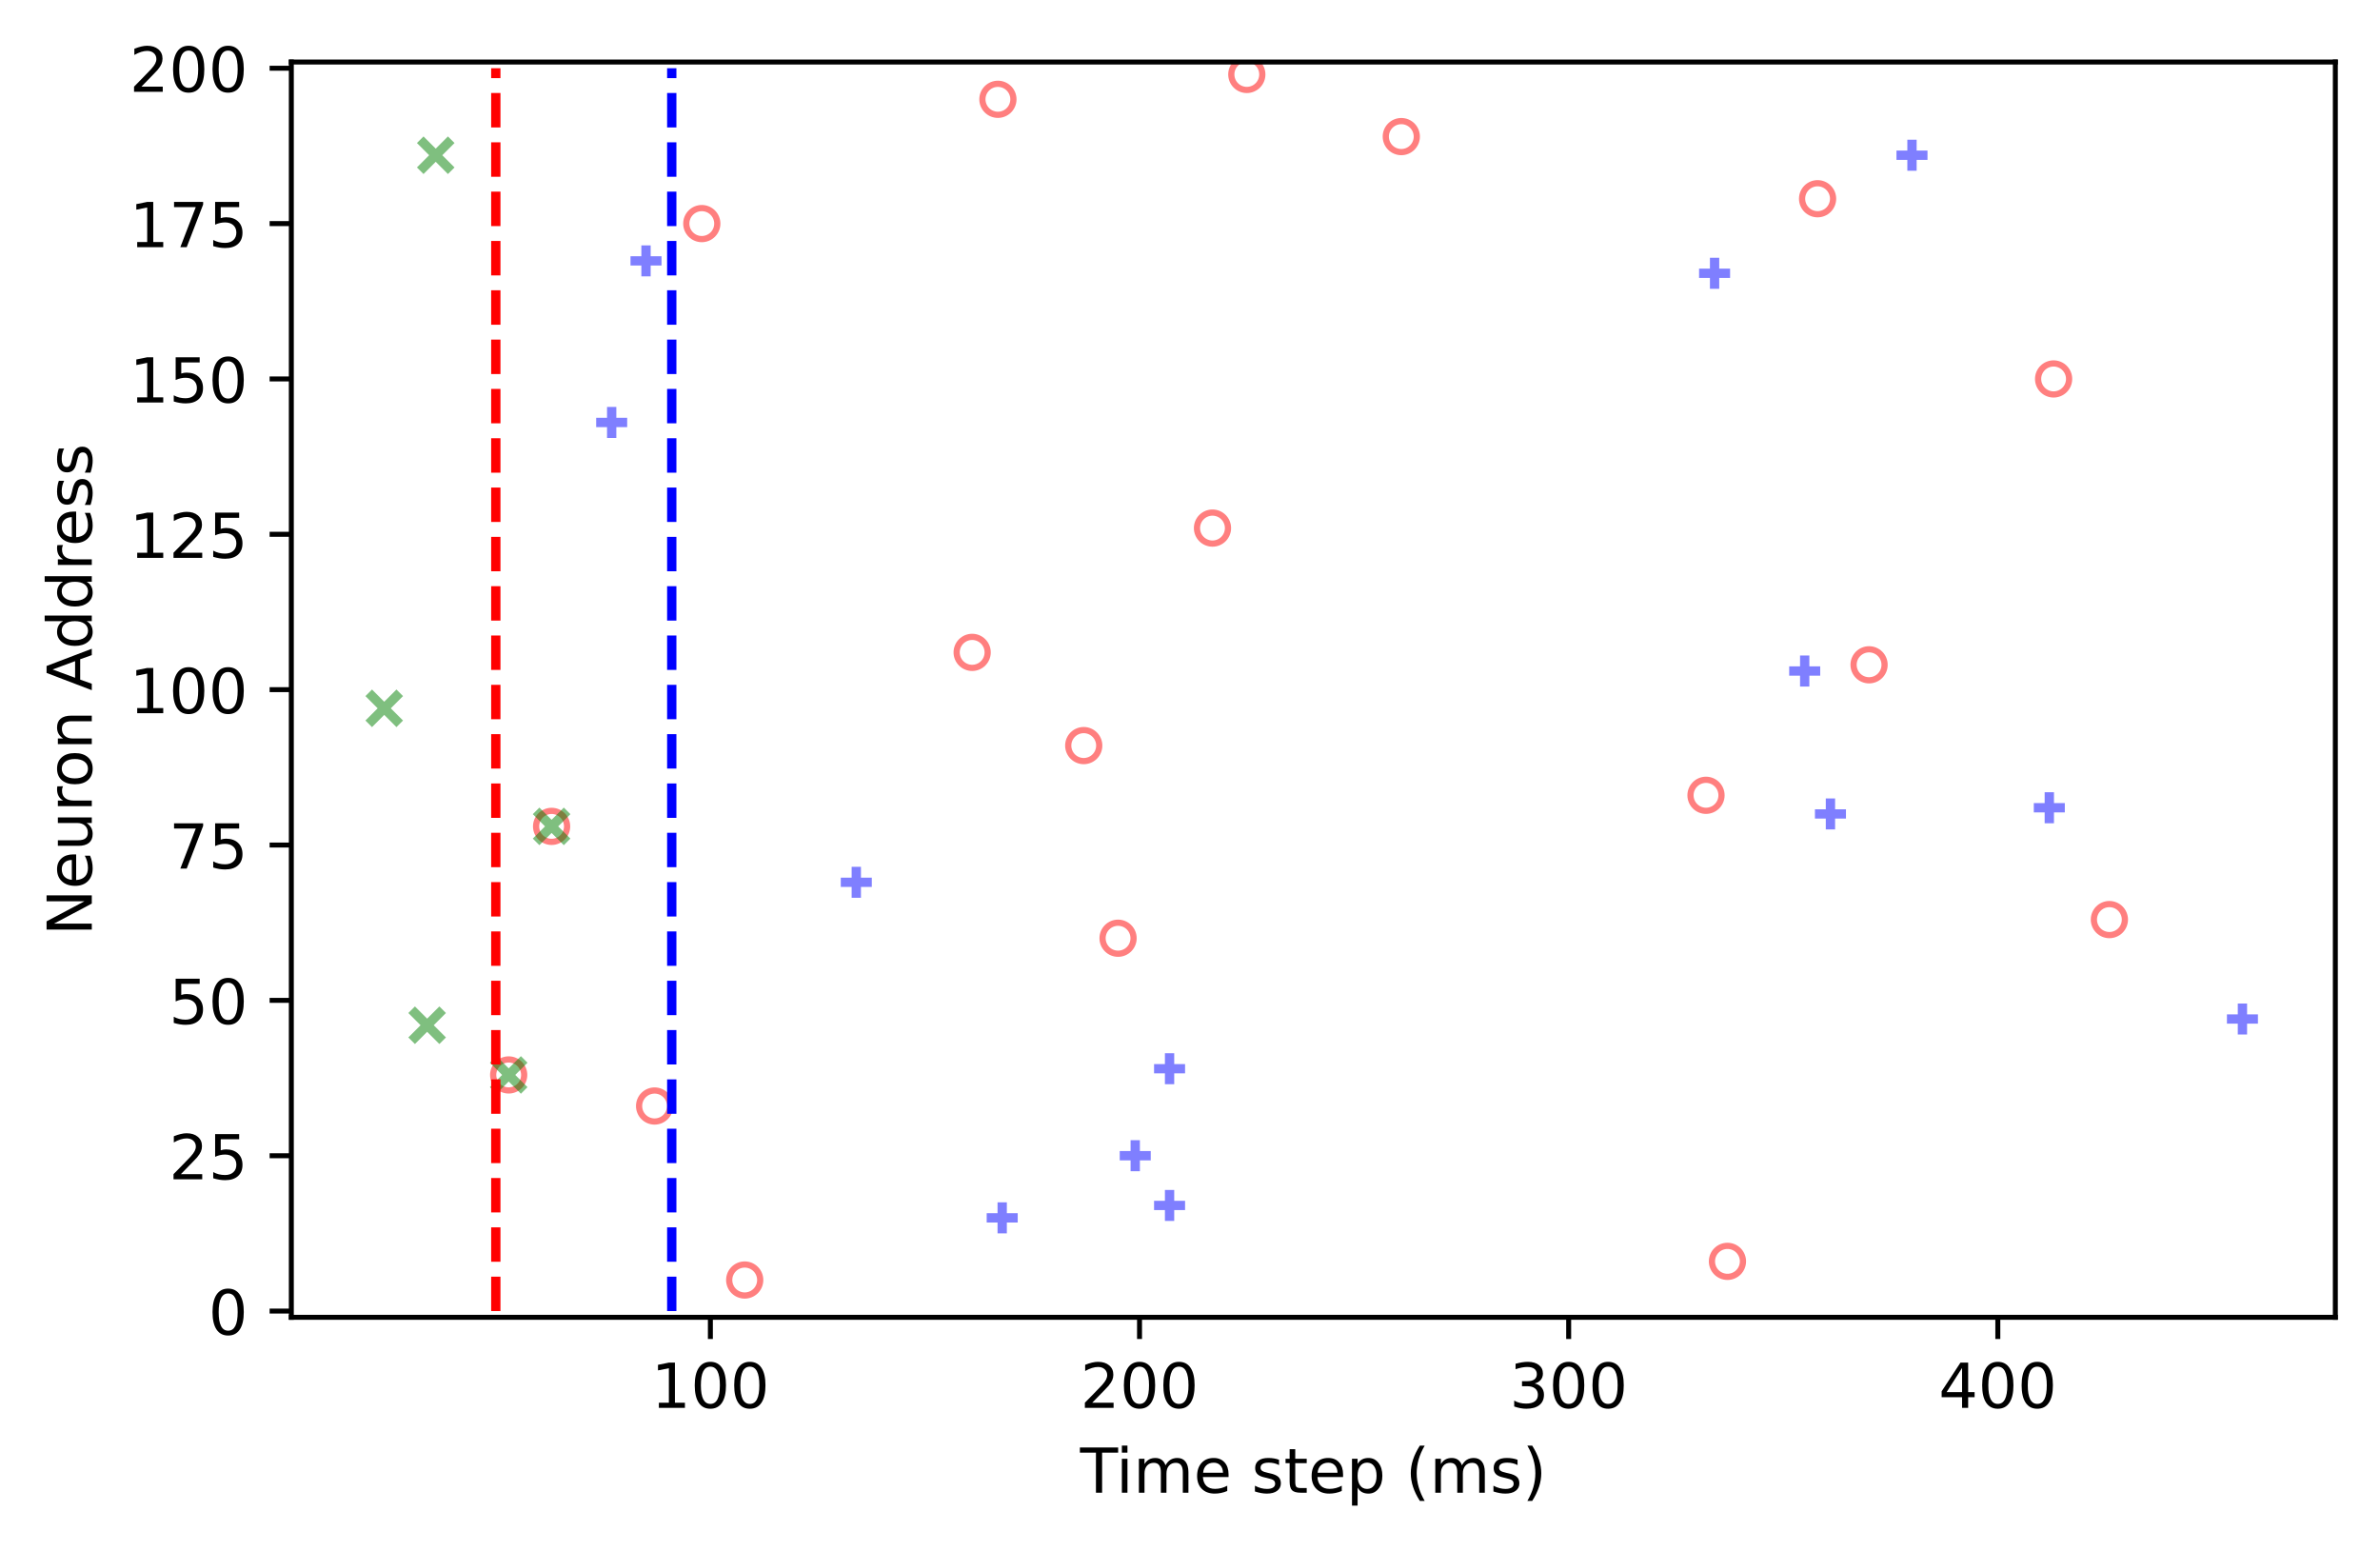
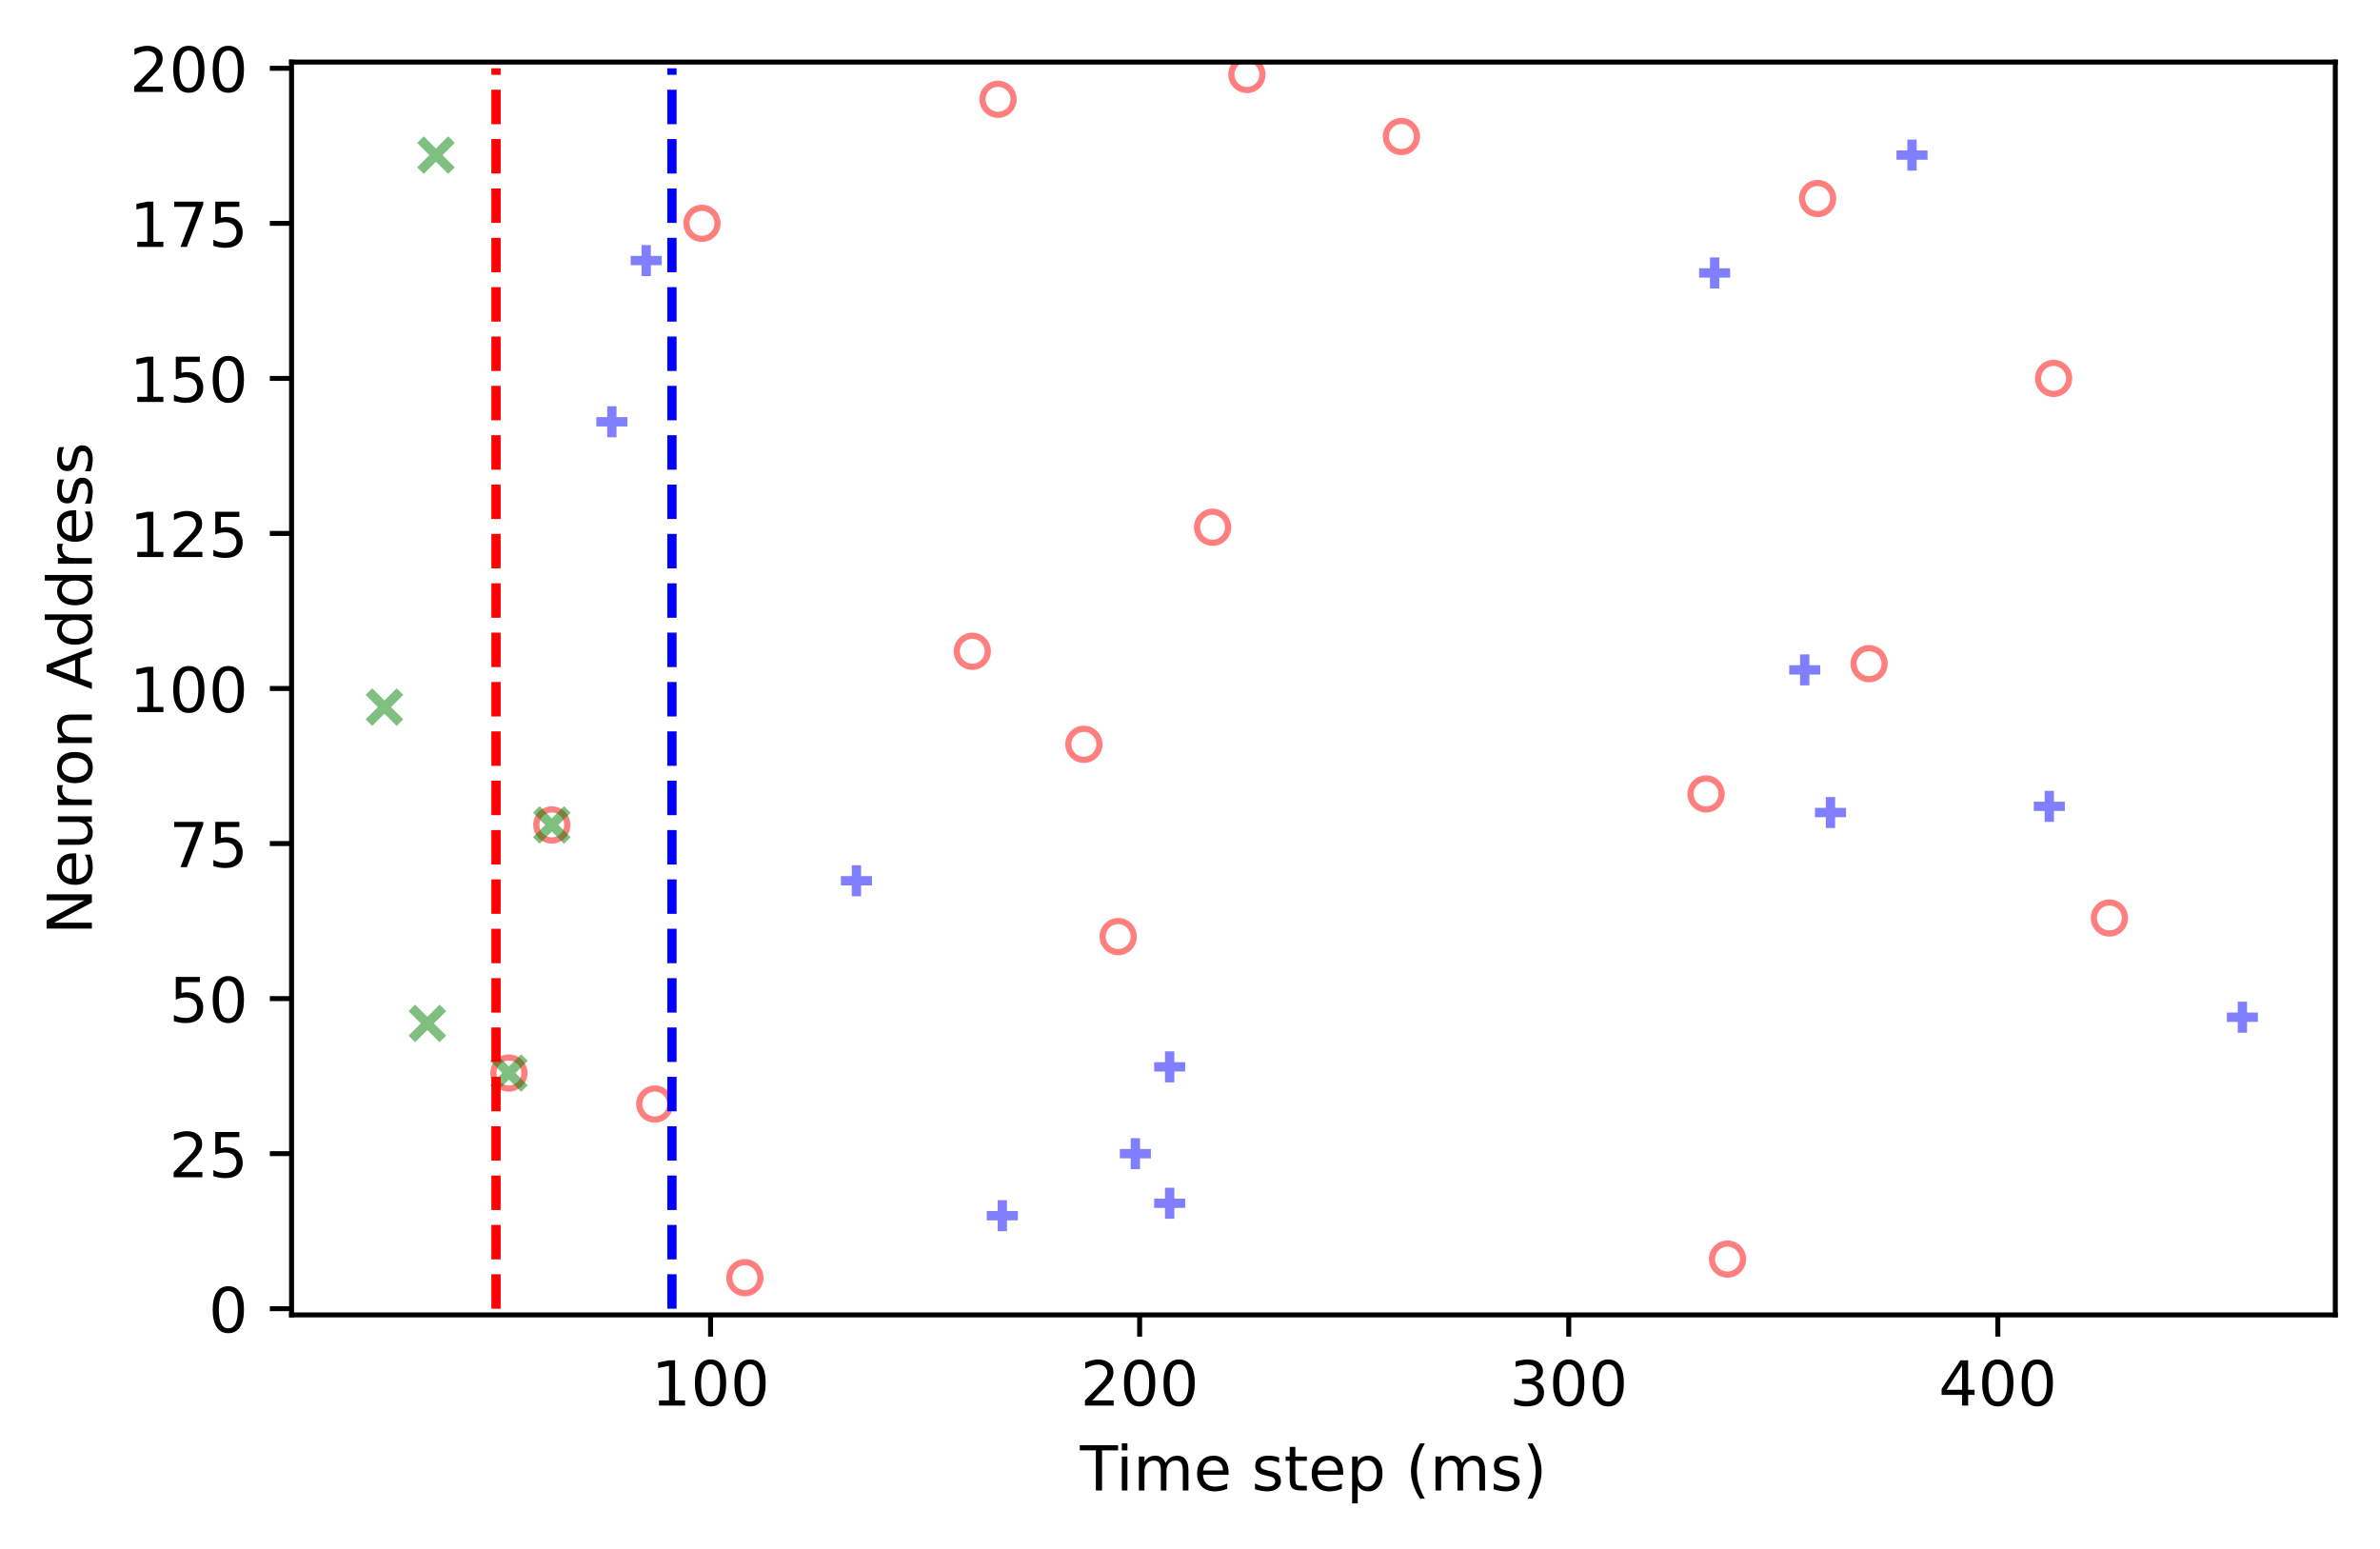
- <svg xmlns="http://www.w3.org/2000/svg" xmlns:xlink="http://www.w3.org/1999/xlink" width="383.693pt" height="249.899pt" viewBox="0 0 383.693 249.899" version="1.1">
+ <svg xmlns="http://www.w3.org/2000/svg" xmlns:xlink="http://www.w3.org/1999/xlink" width="383.386pt" height="249.358pt" viewBox="0 0 383.386 249.358" version="1.1">
  <defs>
    <style type="text/css">*{stroke-linejoin: round; stroke-linecap: butt}</style>
  </defs>
  <g id="figure_1">
    <g id="patch_1">
-       <path d="M 0 249.899  L 383.693 249.899  L 383.693 0  L 0 0  L 0 249.899  z " style="fill: none" />
+       <path d="M 0 249.358  L 383.386 249.358  L 383.386 0  L 0 0  L 0 249.358  z " style="fill: none" />
    </g>
    <g id="axes_1">
      <g id="patch_2">
-         <path d="M 46.966 212.343  L 376.493 212.343  L 376.493 9.998  L 46.966 9.998  L 46.966 212.343  z " style="fill: none" />
+         <path d="M 46.966 211.802  L 376.186 211.802  L 376.186 10  L 46.966 10  L 46.966 211.802  z " style="fill: none" />
      </g>
      <g id="PathCollection_1">
        <defs>
-           <path id="m550dbc8fb4" d="M -2.5 0  L 2.5 0  M 0 2.5  L 0 -2.5  " style="stroke: #0000ff; stroke-opacity: 0.5; stroke-width: 1.5" />
+           <path id="md0d0b11382" d="M -2.5 0  L 2.5 0  M 0 2.5  L 0 -2.5  " style="stroke: #0000ff; stroke-opacity: 0.5; stroke-width: 1.5" />
        </defs>
-         <g clip-path="url(#p12dc24cf9d)">
-           <use xlink:href="#m550dbc8fb4" x="98.612" y="68.097" style="fill: #0000ff; fill-opacity: 0.5; stroke: #0000ff; stroke-opacity: 0.5; stroke-width: 1.5" />
-           <use xlink:href="#m550dbc8fb4" x="104.147" y="42.052" style="fill: #0000ff; fill-opacity: 0.5; stroke: #0000ff; stroke-opacity: 0.5; stroke-width: 1.5" />
-           <use xlink:href="#m550dbc8fb4" x="138.048" y="142.223" style="fill: #0000ff; fill-opacity: 0.5; stroke: #0000ff; stroke-opacity: 0.5; stroke-width: 1.5" />
-           <use xlink:href="#m550dbc8fb4" x="161.57" y="196.315" style="fill: #0000ff; fill-opacity: 0.5; stroke: #0000ff; stroke-opacity: 0.5; stroke-width: 1.5" />
-           <use xlink:href="#m550dbc8fb4" x="183.018" y="186.298" style="fill: #0000ff; fill-opacity: 0.5; stroke: #0000ff; stroke-opacity: 0.5; stroke-width: 1.5" />
-           <use xlink:href="#m550dbc8fb4" x="188.552" y="194.312" style="fill: #0000ff; fill-opacity: 0.5; stroke: #0000ff; stroke-opacity: 0.5; stroke-width: 1.5" />
-           <use xlink:href="#m550dbc8fb4" x="188.552" y="172.274" style="fill: #0000ff; fill-opacity: 0.5; stroke: #0000ff; stroke-opacity: 0.5; stroke-width: 1.5" />
-           <use xlink:href="#m550dbc8fb4" x="276.417" y="44.056" style="fill: #0000ff; fill-opacity: 0.5; stroke: #0000ff; stroke-opacity: 0.5; stroke-width: 1.5" />
-           <use xlink:href="#m550dbc8fb4" x="290.946" y="108.165" style="fill: #0000ff; fill-opacity: 0.5; stroke: #0000ff; stroke-opacity: 0.5; stroke-width: 1.5" />
-           <use xlink:href="#m550dbc8fb4" x="295.097" y="131.204" style="fill: #0000ff; fill-opacity: 0.5; stroke: #0000ff; stroke-opacity: 0.5; stroke-width: 1.5" />
-           <use xlink:href="#m550dbc8fb4" x="308.242" y="25.023" style="fill: #0000ff; fill-opacity: 0.5; stroke: #0000ff; stroke-opacity: 0.5; stroke-width: 1.5" />
-           <use xlink:href="#m550dbc8fb4" x="330.381" y="130.203" style="fill: #0000ff; fill-opacity: 0.5; stroke: #0000ff; stroke-opacity: 0.5; stroke-width: 1.5" />
-           <use xlink:href="#m550dbc8fb4" x="361.515" y="164.261" style="fill: #0000ff; fill-opacity: 0.5; stroke: #0000ff; stroke-opacity: 0.5; stroke-width: 1.5" />
+         <g clip-path="url(#pfd0d5f7f82)">
+           <use xlink:href="#md0d0b11382" x="98.564" y="67.943" style="fill: #0000ff; fill-opacity: 0.5; stroke: #0000ff; stroke-opacity: 0.5; stroke-width: 1.5" />
+           <use xlink:href="#md0d0b11382" x="104.094" y="41.969" style="fill: #0000ff; fill-opacity: 0.5; stroke: #0000ff; stroke-opacity: 0.5; stroke-width: 1.5" />
+           <use xlink:href="#md0d0b11382" x="137.963" y="141.871" style="fill: #0000ff; fill-opacity: 0.5; stroke: #0000ff; stroke-opacity: 0.5; stroke-width: 1.5" />
+           <use xlink:href="#md0d0b11382" x="161.463" y="195.818" style="fill: #0000ff; fill-opacity: 0.5; stroke: #0000ff; stroke-opacity: 0.5; stroke-width: 1.5" />
+           <use xlink:href="#md0d0b11382" x="182.891" y="185.827" style="fill: #0000ff; fill-opacity: 0.5; stroke: #0000ff; stroke-opacity: 0.5; stroke-width: 1.5" />
+           <use xlink:href="#md0d0b11382" x="188.42" y="193.819" style="fill: #0000ff; fill-opacity: 0.5; stroke: #0000ff; stroke-opacity: 0.5; stroke-width: 1.5" />
+           <use xlink:href="#md0d0b11382" x="188.42" y="171.841" style="fill: #0000ff; fill-opacity: 0.5; stroke: #0000ff; stroke-opacity: 0.5; stroke-width: 1.5" />
+           <use xlink:href="#md0d0b11382" x="276.203" y="43.967" style="fill: #0000ff; fill-opacity: 0.5; stroke: #0000ff; stroke-opacity: 0.5; stroke-width: 1.5" />
+           <use xlink:href="#md0d0b11382" x="290.718" y="107.904" style="fill: #0000ff; fill-opacity: 0.5; stroke: #0000ff; stroke-opacity: 0.5; stroke-width: 1.5" />
+           <use xlink:href="#md0d0b11382" x="294.866" y="130.881" style="fill: #0000ff; fill-opacity: 0.5; stroke: #0000ff; stroke-opacity: 0.5; stroke-width: 1.5" />
+           <use xlink:href="#md0d0b11382" x="307.998" y="24.985" style="fill: #0000ff; fill-opacity: 0.5; stroke: #0000ff; stroke-opacity: 0.5; stroke-width: 1.5" />
+           <use xlink:href="#md0d0b11382" x="330.117" y="129.882" style="fill: #0000ff; fill-opacity: 0.5; stroke: #0000ff; stroke-opacity: 0.5; stroke-width: 1.5" />
+           <use xlink:href="#md0d0b11382" x="361.221" y="163.849" style="fill: #0000ff; fill-opacity: 0.5; stroke: #0000ff; stroke-opacity: 0.5; stroke-width: 1.5" />
        </g>
      </g>
      <g id="PathCollection_2">
        <defs>
-           <path id="C0_0_35dd4403be" d="M 0 2.5  C 0.663 2.5 1.299 2.237 1.768 1.768  C 2.237 1.299 2.5 0.663 2.5 -0  C 2.5 -0.663 2.237 -1.299 1.768 -1.768  C 1.299 -2.237 0.663 -2.5 0 -2.5  C -0.663 -2.5 -1.299 -2.237 -1.768 -1.768  C -2.237 -1.299 -2.5 -0.663 -2.5 0  C -2.5 0.663 -2.237 1.299 -1.768 1.768  C -1.299 2.237 -0.663 2.5 0 2.5  z " />
+           <path id="C0_0_6d52357418" d="M 0 2.5  C 0.663 2.5 1.299 2.237 1.768 1.768  C 2.237 1.299 2.5 0.663 2.5 -0  C 2.5 -0.663 2.237 -1.299 1.768 -1.768  C 1.299 -2.237 0.663 -2.5 0 -2.5  C -0.663 -2.5 -1.299 -2.237 -1.768 -1.768  C -2.237 -1.299 -2.5 -0.663 -2.5 0  C -2.5 0.663 -2.237 1.299 -1.768 1.768  C -1.299 2.237 -0.663 2.5 0 2.5  z " />
        </defs>
-         <g clip-path="url(#p12dc24cf9d)">
-           <use xlink:href="#C0_0_35dd4403be" x="82.008" y="173.276" style="fill: none; stroke: #ff0000; stroke-opacity: 0.5" />
-         </g>
-         <g clip-path="url(#p12dc24cf9d)">
-           <use xlink:href="#C0_0_35dd4403be" x="88.926" y="133.208" style="fill: none; stroke: #ff0000; stroke-opacity: 0.5" />
-         </g>
-         <g clip-path="url(#p12dc24cf9d)">
-           <use xlink:href="#C0_0_35dd4403be" x="105.531" y="178.285" style="fill: none; stroke: #ff0000; stroke-opacity: 0.5" />
-         </g>
-         <g clip-path="url(#p12dc24cf9d)">
-           <use xlink:href="#C0_0_35dd4403be" x="113.141" y="36.042" style="fill: none; stroke: #ff0000; stroke-opacity: 0.5" />
-         </g>
-         <g clip-path="url(#p12dc24cf9d)">
-           <use xlink:href="#C0_0_35dd4403be" x="120.059" y="206.333" style="fill: none; stroke: #ff0000; stroke-opacity: 0.5" />
-         </g>
-         <g clip-path="url(#p12dc24cf9d)">
-           <use xlink:href="#C0_0_35dd4403be" x="156.727" y="105.16" style="fill: none; stroke: #ff0000; stroke-opacity: 0.5" />
-         </g>
-         <g clip-path="url(#p12dc24cf9d)">
-           <use xlink:href="#C0_0_35dd4403be" x="160.879" y="16.008" style="fill: none; stroke: #ff0000; stroke-opacity: 0.5" />
-         </g>
-         <g clip-path="url(#p12dc24cf9d)">
-           <use xlink:href="#C0_0_35dd4403be" x="174.715" y="120.186" style="fill: none; stroke: #ff0000; stroke-opacity: 0.5" />
-         </g>
-         <g clip-path="url(#p12dc24cf9d)">
-           <use xlink:href="#C0_0_35dd4403be" x="180.25" y="151.239" style="fill: none; stroke: #ff0000; stroke-opacity: 0.5" />
-         </g>
-         <g clip-path="url(#p12dc24cf9d)">
-           <use xlink:href="#C0_0_35dd4403be" x="195.471" y="85.126" style="fill: none; stroke: #ff0000; stroke-opacity: 0.5" />
-         </g>
-         <g clip-path="url(#p12dc24cf9d)">
-           <use xlink:href="#C0_0_35dd4403be" x="201.006" y="12.001" style="fill: none; stroke: #ff0000; stroke-opacity: 0.5" />
-         </g>
-         <g clip-path="url(#p12dc24cf9d)">
-           <use xlink:href="#C0_0_35dd4403be" x="225.912" y="22.018" style="fill: none; stroke: #ff0000; stroke-opacity: 0.5" />
-         </g>
-         <g clip-path="url(#p12dc24cf9d)">
-           <use xlink:href="#C0_0_35dd4403be" x="275.034" y="128.199" style="fill: none; stroke: #ff0000; stroke-opacity: 0.5" />
-         </g>
-         <g clip-path="url(#p12dc24cf9d)">
-           <use xlink:href="#C0_0_35dd4403be" x="278.493" y="203.327" style="fill: none; stroke: #ff0000; stroke-opacity: 0.5" />
-         </g>
-         <g clip-path="url(#p12dc24cf9d)">
-           <use xlink:href="#C0_0_35dd4403be" x="293.022" y="32.035" style="fill: none; stroke: #ff0000; stroke-opacity: 0.5" />
-         </g>
-         <g clip-path="url(#p12dc24cf9d)">
-           <use xlink:href="#C0_0_35dd4403be" x="301.324" y="107.163" style="fill: none; stroke: #ff0000; stroke-opacity: 0.5" />
-         </g>
-         <g clip-path="url(#p12dc24cf9d)">
-           <use xlink:href="#C0_0_35dd4403be" x="331.073" y="61.085" style="fill: none; stroke: #ff0000; stroke-opacity: 0.5" />
-         </g>
-         <g clip-path="url(#p12dc24cf9d)">
-           <use xlink:href="#C0_0_35dd4403be" x="340.067" y="148.233" style="fill: none; stroke: #ff0000; stroke-opacity: 0.5" />
+         <g clip-path="url(#pfd0d5f7f82)">
+           <use xlink:href="#C0_0_6d52357418" x="81.975" y="172.84" style="fill: none; stroke: #ff0000; stroke-opacity: 0.5" />
+         </g>
+         <g clip-path="url(#pfd0d5f7f82)">
+           <use xlink:href="#C0_0_6d52357418" x="88.887" y="132.879" style="fill: none; stroke: #ff0000; stroke-opacity: 0.5" />
+         </g>
+         <g clip-path="url(#pfd0d5f7f82)">
+           <use xlink:href="#C0_0_6d52357418" x="105.476" y="177.835" style="fill: none; stroke: #ff0000; stroke-opacity: 0.5" />
+         </g>
+         <g clip-path="url(#pfd0d5f7f82)">
+           <use xlink:href="#C0_0_6d52357418" x="113.079" y="35.975" style="fill: none; stroke: #ff0000; stroke-opacity: 0.5" />
+         </g>
+         <g clip-path="url(#pfd0d5f7f82)">
+           <use xlink:href="#C0_0_6d52357418" x="119.991" y="205.808" style="fill: none; stroke: #ff0000; stroke-opacity: 0.5" />
+         </g>
+         <g clip-path="url(#pfd0d5f7f82)">
+           <use xlink:href="#C0_0_6d52357418" x="156.625" y="104.907" style="fill: none; stroke: #ff0000; stroke-opacity: 0.5" />
+         </g>
+         <g clip-path="url(#pfd0d5f7f82)">
+           <use xlink:href="#C0_0_6d52357418" x="160.772" y="15.994" style="fill: none; stroke: #ff0000; stroke-opacity: 0.5" />
+         </g>
+         <g clip-path="url(#pfd0d5f7f82)">
+           <use xlink:href="#C0_0_6d52357418" x="174.596" y="119.892" style="fill: none; stroke: #ff0000; stroke-opacity: 0.5" />
+         </g>
+         <g clip-path="url(#pfd0d5f7f82)">
+           <use xlink:href="#C0_0_6d52357418" x="180.126" y="150.862" style="fill: none; stroke: #ff0000; stroke-opacity: 0.5" />
+         </g>
+         <g clip-path="url(#pfd0d5f7f82)">
+           <use xlink:href="#C0_0_6d52357418" x="195.332" y="84.927" style="fill: none; stroke: #ff0000; stroke-opacity: 0.5" />
+         </g>
+         <g clip-path="url(#pfd0d5f7f82)">
+           <use xlink:href="#C0_0_6d52357418" x="200.862" y="11.998" style="fill: none; stroke: #ff0000; stroke-opacity: 0.5" />
+         </g>
+         <g clip-path="url(#pfd0d5f7f82)">
+           <use xlink:href="#C0_0_6d52357418" x="225.745" y="21.988" style="fill: none; stroke: #ff0000; stroke-opacity: 0.5" />
+         </g>
+         <g clip-path="url(#pfd0d5f7f82)">
+           <use xlink:href="#C0_0_6d52357418" x="274.821" y="127.884" style="fill: none; stroke: #ff0000; stroke-opacity: 0.5" />
+         </g>
+         <g clip-path="url(#pfd0d5f7f82)">
+           <use xlink:href="#C0_0_6d52357418" x="278.277" y="202.811" style="fill: none; stroke: #ff0000; stroke-opacity: 0.5" />
+         </g>
+         <g clip-path="url(#pfd0d5f7f82)">
+           <use xlink:href="#C0_0_6d52357418" x="292.792" y="31.979" style="fill: none; stroke: #ff0000; stroke-opacity: 0.5" />
+         </g>
+         <g clip-path="url(#pfd0d5f7f82)">
+           <use xlink:href="#C0_0_6d52357418" x="301.086" y="106.905" style="fill: none; stroke: #ff0000; stroke-opacity: 0.5" />
+         </g>
+         <g clip-path="url(#pfd0d5f7f82)">
+           <use xlink:href="#C0_0_6d52357418" x="330.808" y="60.95" style="fill: none; stroke: #ff0000; stroke-opacity: 0.5" />
+         </g>
+         <g clip-path="url(#pfd0d5f7f82)">
+           <use xlink:href="#C0_0_6d52357418" x="339.794" y="147.865" style="fill: none; stroke: #ff0000; stroke-opacity: 0.5" />
        </g>
      </g>
      <g id="PathCollection_3">
        <defs>
-           <path id="mb1681ed077" d="M -2.5 2.5  L 2.5 -2.5  M -2.5 -2.5  L 2.5 2.5  " style="stroke: #008000; stroke-opacity: 0.5; stroke-width: 1.5" />
+           <path id="madff66e3a8" d="M -2.5 2.5  L 2.5 -2.5  M -2.5 -2.5  L 2.5 2.5  " style="stroke: #008000; stroke-opacity: 0.5; stroke-width: 1.5" />
        </defs>
-         <g clip-path="url(#p12dc24cf9d)">
-           <use xlink:href="#mb1681ed077" x="61.944" y="114.175" style="fill: #008000; fill-opacity: 0.5; stroke: #008000; stroke-opacity: 0.5; stroke-width: 1.5" />
-           <use xlink:href="#mb1681ed077" x="68.863" y="165.262" style="fill: #008000; fill-opacity: 0.5; stroke: #008000; stroke-opacity: 0.5; stroke-width: 1.5" />
-           <use xlink:href="#mb1681ed077" x="70.246" y="25.023" style="fill: #008000; fill-opacity: 0.5; stroke: #008000; stroke-opacity: 0.5; stroke-width: 1.5" />
-           <use xlink:href="#mb1681ed077" x="82.008" y="173.276" style="fill: #008000; fill-opacity: 0.5; stroke: #008000; stroke-opacity: 0.5; stroke-width: 1.5" />
-           <use xlink:href="#mb1681ed077" x="88.926" y="133.208" style="fill: #008000; fill-opacity: 0.5; stroke: #008000; stroke-opacity: 0.5; stroke-width: 1.5" />
+         <g clip-path="url(#pfd0d5f7f82)">
+           <use xlink:href="#madff66e3a8" x="61.93" y="113.898" style="fill: #008000; fill-opacity: 0.5; stroke: #008000; stroke-opacity: 0.5; stroke-width: 1.5" />
+           <use xlink:href="#madff66e3a8" x="68.842" y="164.848" style="fill: #008000; fill-opacity: 0.5; stroke: #008000; stroke-opacity: 0.5; stroke-width: 1.5" />
+           <use xlink:href="#madff66e3a8" x="70.225" y="24.985" style="fill: #008000; fill-opacity: 0.5; stroke: #008000; stroke-opacity: 0.5; stroke-width: 1.5" />
+           <use xlink:href="#madff66e3a8" x="81.975" y="172.84" style="fill: #008000; fill-opacity: 0.5; stroke: #008000; stroke-opacity: 0.5; stroke-width: 1.5" />
+           <use xlink:href="#madff66e3a8" x="88.887" y="132.879" style="fill: #008000; fill-opacity: 0.5; stroke: #008000; stroke-opacity: 0.5; stroke-width: 1.5" />
        </g>
      </g>
      <g id="matplotlib.axis_1">
        <g id="xtick_1">
          <g id="line2d_1">
            <defs>
-               <path id="m87a33b8ff3" d="M 0 0  L 0 3.5  " style="stroke: #000000; stroke-width: 0.8" />
+               <path id="m672669ff19" d="M 0 0  L 0 3.5  " style="stroke: #000000; stroke-width: 0.8" />
            </defs>
            <g>
-               <use xlink:href="#m87a33b8ff3" x="114.525" y="212.343" style="stroke: #000000; stroke-width: 0.8" />
+               <use xlink:href="#m672669ff19" x="114.462" y="211.802" style="stroke: #000000; stroke-width: 0.8" />
            </g>
          </g>
          <g id="text_1">
-             <g transform="translate(104.9809 226.9412) scale(0.1 -0.1)">
+             <g transform="translate(104.9179 226.4002) scale(0.1 -0.1)">
              <defs>
                <path id="DejaVuSans-31" d="M 794 531  L 1825 531  L 1825 4091  L 703 3866  L 703 4441  L 1819 4666  L 2450 4666  L 2450 531  L 3481 531  L 3481 0  L 794 0  L 794 531  z " transform="scale(0.015625)" />
                <path id="DejaVuSans-30" d="M 2034 4250  Q 1547 4250 1301 3770  Q 1056 3291 1056 2328  Q 1056 1369 1301 889  Q 1547 409 2034 409  Q 2525 409 2770 889  Q 3016 1369 3016 2328  Q 3016 3291 2770 3770  Q 2525 4250 2034 4250  z M 2034 4750  Q 2819 4750 3233 4129  Q 3647 3509 3647 2328  Q 3647 1150 3233 529  Q 2819 -91 2034 -91  Q 1250 -91 836 529  Q 422 1150 422 2328  Q 422 3509 836 4129  Q 1250 4750 2034 4750  z " transform="scale(0.015625)" />
              </defs>
              <use xlink:href="#DejaVuSans-31" />
              <use xlink:href="#DejaVuSans-30" transform="translate(63.62305 0)" />
              <use xlink:href="#DejaVuSans-30" transform="translate(127.2461 0)" />
            </g>
          </g>
        </g>
        <g id="xtick_2">
          <g id="line2d_2">
            <g>
-               <use xlink:href="#m87a33b8ff3" x="183.71" y="212.343" style="stroke: #000000; stroke-width: 0.8" />
+               <use xlink:href="#m672669ff19" x="183.582" y="211.802" style="stroke: #000000; stroke-width: 0.8" />
            </g>
          </g>
          <g id="text_2">
-             <g transform="translate(174.1658 226.9412) scale(0.1 -0.1)">
+             <g transform="translate(174.0382 226.4002) scale(0.1 -0.1)">
              <defs>
                <path id="DejaVuSans-32" d="M 1228 531  L 3431 531  L 3431 0  L 469 0  L 469 531  Q 828 903 1448 1529  Q 2069 2156 2228 2338  Q 2531 2678 2651 2914  Q 2772 3150 2772 3378  Q 2772 3750 2511 3984  Q 2250 4219 1831 4219  Q 1534 4219 1204 4116  Q 875 4013 500 3803  L 500 4441  Q 881 4594 1212 4672  Q 1544 4750 1819 4750  Q 2544 4750 2975 4387  Q 3406 4025 3406 3419  Q 3406 3131 3298 2873  Q 3191 2616 2906 2266  Q 2828 2175 2409 1742  Q 1991 1309 1228 531  z " transform="scale(0.015625)" />
              </defs>
              <use xlink:href="#DejaVuSans-32" />
              <use xlink:href="#DejaVuSans-30" transform="translate(63.62305 0)" />
              <use xlink:href="#DejaVuSans-30" transform="translate(127.2461 0)" />
            </g>
          </g>
        </g>
        <g id="xtick_3">
          <g id="line2d_3">
            <g>
-               <use xlink:href="#m87a33b8ff3" x="252.894" y="212.343" style="stroke: #000000; stroke-width: 0.8" />
+               <use xlink:href="#m672669ff19" x="252.702" y="211.802" style="stroke: #000000; stroke-width: 0.8" />
            </g>
          </g>
          <g id="text_3">
-             <g transform="translate(243.3507 226.9412) scale(0.1 -0.1)">
+             <g transform="translate(243.1585 226.4002) scale(0.1 -0.1)">
              <defs>
                <path id="DejaVuSans-33" d="M 2597 2516  Q 3050 2419 3304 2112  Q 3559 1806 3559 1356  Q 3559 666 3084 287  Q 2609 -91 1734 -91  Q 1441 -91 1130 -33  Q 819 25 488 141  L 488 750  Q 750 597 1062 519  Q 1375 441 1716 441  Q 2309 441 2620 675  Q 2931 909 2931 1356  Q 2931 1769 2642 2001  Q 2353 2234 1838 2234  L 1294 2234  L 1294 2753  L 1863 2753  Q 2328 2753 2575 2939  Q 2822 3125 2822 3475  Q 2822 3834 2567 4026  Q 2313 4219 1838 4219  Q 1578 4219 1281 4162  Q 984 4106 628 3988  L 628 4550  Q 988 4650 1302 4700  Q 1616 4750 1894 4750  Q 2613 4750 3031 4423  Q 3450 4097 3450 3541  Q 3450 3153 3228 2886  Q 3006 2619 2597 2516  z " transform="scale(0.015625)" />
              </defs>
              <use xlink:href="#DejaVuSans-33" />
              <use xlink:href="#DejaVuSans-30" transform="translate(63.62305 0)" />
              <use xlink:href="#DejaVuSans-30" transform="translate(127.2461 0)" />
            </g>
          </g>
        </g>
        <g id="xtick_4">
          <g id="line2d_4">
            <g>
-               <use xlink:href="#m87a33b8ff3" x="322.079" y="212.343" style="stroke: #000000; stroke-width: 0.8" />
+               <use xlink:href="#m672669ff19" x="321.823" y="211.802" style="stroke: #000000; stroke-width: 0.8" />
            </g>
          </g>
          <g id="text_4">
-             <g transform="translate(312.5355 226.9412) scale(0.1 -0.1)">
+             <g transform="translate(312.2788 226.4002) scale(0.1 -0.1)">
              <defs>
                <path id="DejaVuSans-34" d="M 2419 4116  L 825 1625  L 2419 1625  L 2419 4116  z M 2253 4666  L 3047 4666  L 3047 1625  L 3713 1625  L 3713 1100  L 3047 1100  L 3047 0  L 2419 0  L 2419 1100  L 313 1100  L 313 1709  L 2253 4666  z " transform="scale(0.015625)" />
              </defs>
              <use xlink:href="#DejaVuSans-34" />
              <use xlink:href="#DejaVuSans-30" transform="translate(63.62305 0)" />
              <use xlink:href="#DejaVuSans-30" transform="translate(127.2461 0)" />
            </g>
          </g>
        </g>
        <g id="text_5">
-           <g transform="translate(174.1255 240.6194) scale(0.1 -0.1)">
+           <g transform="translate(173.9717 240.0784) scale(0.1 -0.1)">
            <defs>
              <path id="DejaVuSans-54" d="M -19 4666  L 3928 4666  L 3928 4134  L 2272 4134  L 2272 0  L 1638 0  L 1638 4134  L -19 4134  L -19 4666  z " transform="scale(0.015625)" />
              <path id="DejaVuSans-69" d="M 603 3500  L 1178 3500  L 1178 0  L 603 0  L 603 3500  z M 603 4863  L 1178 4863  L 1178 4134  L 603 4134  L 603 4863  z " transform="scale(0.015625)" />
              <path id="DejaVuSans-6d" d="M 3328 2828  Q 3544 3216 3844 3400  Q 4144 3584 4550 3584  Q 5097 3584 5394 3201  Q 5691 2819 5691 2113  L 5691 0  L 5113 0  L 5113 2094  Q 5113 2597 4934 2840  Q 4756 3084 4391 3084  Q 3944 3084 3684 2787  Q 3425 2491 3425 1978  L 3425 0  L 2847 0  L 2847 2094  Q 2847 2600 2669 2842  Q 2491 3084 2119 3084  Q 1678 3084 1418 2786  Q 1159 2488 1159 1978  L 1159 0  L 581 0  L 581 3500  L 1159 3500  L 1159 2956  Q 1356 3278 1631 3431  Q 1906 3584 2284 3584  Q 2666 3584 2933 3390  Q 3200 3197 3328 2828  z " transform="scale(0.015625)" />
              <path id="DejaVuSans-65" d="M 3597 1894  L 3597 1613  L 953 1613  Q 991 1019 1311 708  Q 1631 397 2203 397  Q 2534 397 2845 478  Q 3156 559 3463 722  L 3463 178  Q 3153 47 2828 -22  Q 2503 -91 2169 -91  Q 1331 -91 842 396  Q 353 884 353 1716  Q 353 2575 817 3079  Q 1281 3584 2069 3584  Q 2775 3584 3186 3129  Q 3597 2675 3597 1894  z M 3022 2063  Q 3016 2534 2758 2815  Q 2500 3097 2075 3097  Q 1594 3097 1305 2825  Q 1016 2553 972 2059  L 3022 2063  z " transform="scale(0.015625)" />
              <path id="DejaVuSans-20" transform="scale(0.015625)" />
              <path id="DejaVuSans-73" d="M 2834 3397  L 2834 2853  Q 2591 2978 2328 3040  Q 2066 3103 1784 3103  Q 1356 3103 1142 2972  Q 928 2841 928 2578  Q 928 2378 1081 2264  Q 1234 2150 1697 2047  L 1894 2003  Q 2506 1872 2764 1633  Q 3022 1394 3022 966  Q 3022 478 2636 193  Q 2250 -91 1575 -91  Q 1294 -91 989 -36  Q 684 19 347 128  L 347 722  Q 666 556 975 473  Q 1284 391 1588 391  Q 1994 391 2212 530  Q 2431 669 2431 922  Q 2431 1156 2273 1281  Q 2116 1406 1581 1522  L 1381 1569  Q 847 1681 609 1914  Q 372 2147 372 2553  Q 372 3047 722 3315  Q 1072 3584 1716 3584  Q 2034 3584 2315 3537  Q 2597 3491 2834 3397  z " transform="scale(0.015625)" />
              <path id="DejaVuSans-74" d="M 1172 4494  L 1172 3500  L 2356 3500  L 2356 3053  L 1172 3053  L 1172 1153  Q 1172 725 1289 603  Q 1406 481 1766 481  L 2356 481  L 2356 0  L 1766 0  Q 1100 0 847 248  Q 594 497 594 1153  L 594 3053  L 172 3053  L 172 3500  L 594 3500  L 594 4494  L 1172 4494  z " transform="scale(0.015625)" />
              <path id="DejaVuSans-70" d="M 1159 525  L 1159 -1331  L 581 -1331  L 581 3500  L 1159 3500  L 1159 2969  Q 1341 3281 1617 3432  Q 1894 3584 2278 3584  Q 2916 3584 3314 3078  Q 3713 2572 3713 1747  Q 3713 922 3314 415  Q 2916 -91 2278 -91  Q 1894 -91 1617 61  Q 1341 213 1159 525  z M 3116 1747  Q 3116 2381 2855 2742  Q 2594 3103 2138 3103  Q 1681 3103 1420 2742  Q 1159 2381 1159 1747  Q 1159 1113 1420 752  Q 1681 391 2138 391  Q 2594 391 2855 752  Q 3116 1113 3116 1747  z " transform="scale(0.015625)" />
              <path id="DejaVuSans-28" d="M 1984 4856  Q 1566 4138 1362 3434  Q 1159 2731 1159 2009  Q 1159 1288 1364 580  Q 1569 -128 1984 -844  L 1484 -844  Q 1016 -109 783 600  Q 550 1309 550 2009  Q 550 2706 781 3412  Q 1013 4119 1484 4856  L 1984 4856  z " transform="scale(0.015625)" />
              <path id="DejaVuSans-29" d="M 513 4856  L 1013 4856  Q 1481 4119 1714 3412  Q 1947 2706 1947 2009  Q 1947 1309 1714 600  Q 1481 -109 1013 -844  L 513 -844  Q 928 -128 1133 580  Q 1338 1288 1338 2009  Q 1338 2731 1133 3434  Q 928 4138 513 4856  z " transform="scale(0.015625)" />
            </defs>
            <use xlink:href="#DejaVuSans-54" />
            <use xlink:href="#DejaVuSans-69" transform="translate(57.95898 0)" />
            <use xlink:href="#DejaVuSans-6d" transform="translate(85.74219 0)" />
            <use xlink:href="#DejaVuSans-65" transform="translate(183.1543 0)" />
            <use xlink:href="#DejaVuSans-20" transform="translate(244.6777 0)" />
            <use xlink:href="#DejaVuSans-73" transform="translate(276.4648 0)" />
            <use xlink:href="#DejaVuSans-74" transform="translate(328.5645 0)" />
            <use xlink:href="#DejaVuSans-65" transform="translate(367.7734 0)" />
            <use xlink:href="#DejaVuSans-70" transform="translate(429.2969 0)" />
            <use xlink:href="#DejaVuSans-20" transform="translate(492.7734 0)" />
            <use xlink:href="#DejaVuSans-28" transform="translate(524.5605 0)" />
            <use xlink:href="#DejaVuSans-6d" transform="translate(563.5742 0)" />
            <use xlink:href="#DejaVuSans-73" transform="translate(660.9863 0)" />
            <use xlink:href="#DejaVuSans-29" transform="translate(713.0859 0)" />
          </g>
        </g>
      </g>
      <g id="matplotlib.axis_2">
        <g id="ytick_1">
          <g id="line2d_5">
            <defs>
-               <path id="m1b3223bcc1" d="M 0 0  L -3.5 0  " style="stroke: #000000; stroke-width: 0.8" />
+               <path id="m627f020f44" d="M 0 0  L -3.5 0  " style="stroke: #000000; stroke-width: 0.8" />
            </defs>
            <g>
-               <use xlink:href="#m1b3223bcc1" x="46.966" y="211.341" style="stroke: #000000; stroke-width: 0.8" />
+               <use xlink:href="#m627f020f44" x="46.966" y="210.803" style="stroke: #000000; stroke-width: 0.8" />
            </g>
          </g>
          <g id="text_6">
-             <g transform="translate(33.60312 215.1403) scale(0.1 -0.1)">
+             <g transform="translate(33.60312 214.602) scale(0.1 -0.1)">
              <use xlink:href="#DejaVuSans-30" />
            </g>
          </g>
        </g>
        <g id="ytick_2">
          <g id="line2d_6">
            <g>
-               <use xlink:href="#m1b3223bcc1" x="46.966" y="186.298" style="stroke: #000000; stroke-width: 0.8" />
+               <use xlink:href="#m627f020f44" x="46.966" y="185.827" style="stroke: #000000; stroke-width: 0.8" />
            </g>
          </g>
          <g id="text_7">
-             <g transform="translate(27.24063 190.0976) scale(0.1 -0.1)">
+             <g transform="translate(27.24063 189.6266) scale(0.1 -0.1)">
              <defs>
                <path id="DejaVuSans-35" d="M 691 4666  L 3169 4666  L 3169 4134  L 1269 4134  L 1269 2991  Q 1406 3038 1543 3061  Q 1681 3084 1819 3084  Q 2600 3084 3056 2656  Q 3513 2228 3513 1497  Q 3513 744 3044 326  Q 2575 -91 1722 -91  Q 1428 -91 1123 -41  Q 819 9 494 109  L 494 744  Q 775 591 1075 516  Q 1375 441 1709 441  Q 2250 441 2565 725  Q 2881 1009 2881 1497  Q 2881 1984 2565 2268  Q 2250 2553 1709 2553  Q 1456 2553 1204 2497  Q 953 2441 691 2322  L 691 4666  z " transform="scale(0.015625)" />
              </defs>
              <use xlink:href="#DejaVuSans-32" />
              <use xlink:href="#DejaVuSans-35" transform="translate(63.62305 0)" />
            </g>
          </g>
        </g>
        <g id="ytick_3">
          <g id="line2d_7">
            <g>
-               <use xlink:href="#m1b3223bcc1" x="46.966" y="161.256" style="stroke: #000000; stroke-width: 0.8" />
+               <use xlink:href="#m627f020f44" x="46.966" y="160.852" style="stroke: #000000; stroke-width: 0.8" />
            </g>
          </g>
          <g id="text_8">
-             <g transform="translate(27.24063 165.0548) scale(0.1 -0.1)">
+             <g transform="translate(27.24063 164.6511) scale(0.1 -0.1)">
              <use xlink:href="#DejaVuSans-35" />
              <use xlink:href="#DejaVuSans-30" transform="translate(63.62305 0)" />
            </g>
          </g>
        </g>
        <g id="ytick_4">
          <g id="line2d_8">
            <g>
-               <use xlink:href="#m1b3223bcc1" x="46.966" y="136.213" style="stroke: #000000; stroke-width: 0.8" />
+               <use xlink:href="#m627f020f44" x="46.966" y="135.876" style="stroke: #000000; stroke-width: 0.8" />
            </g>
          </g>
          <g id="text_9">
-             <g transform="translate(27.24063 140.0121) scale(0.1 -0.1)">
+             <g transform="translate(27.24063 139.6757) scale(0.1 -0.1)">
              <defs>
                <path id="DejaVuSans-37" d="M 525 4666  L 3525 4666  L 3525 4397  L 1831 0  L 1172 0  L 2766 4134  L 525 4134  L 525 4666  z " transform="scale(0.015625)" />
              </defs>
              <use xlink:href="#DejaVuSans-37" />
              <use xlink:href="#DejaVuSans-35" transform="translate(63.62305 0)" />
            </g>
          </g>
        </g>
        <g id="ytick_5">
          <g id="line2d_9">
            <g>
-               <use xlink:href="#m1b3223bcc1" x="46.966" y="111.17" style="stroke: #000000; stroke-width: 0.8" />
+               <use xlink:href="#m627f020f44" x="46.966" y="110.901" style="stroke: #000000; stroke-width: 0.8" />
            </g>
          </g>
          <g id="text_10">
-             <g transform="translate(20.87813 114.9694) scale(0.1 -0.1)">
+             <g transform="translate(20.87813 114.7002) scale(0.1 -0.1)">
              <use xlink:href="#DejaVuSans-31" />
              <use xlink:href="#DejaVuSans-30" transform="translate(63.62305 0)" />
              <use xlink:href="#DejaVuSans-30" transform="translate(127.2461 0)" />
            </g>
          </g>
        </g>
        <g id="ytick_6">
          <g id="line2d_10">
            <g>
-               <use xlink:href="#m1b3223bcc1" x="46.966" y="86.127" style="stroke: #000000; stroke-width: 0.8" />
+               <use xlink:href="#m627f020f44" x="46.966" y="85.926" style="stroke: #000000; stroke-width: 0.8" />
            </g>
          </g>
          <g id="text_11">
-             <g transform="translate(20.87813 89.92664) scale(0.1 -0.1)">
+             <g transform="translate(20.87813 89.72477) scale(0.1 -0.1)">
              <use xlink:href="#DejaVuSans-31" />
              <use xlink:href="#DejaVuSans-32" transform="translate(63.62305 0)" />
              <use xlink:href="#DejaVuSans-35" transform="translate(127.2461 0)" />
            </g>
          </g>
        </g>
        <g id="ytick_7">
          <g id="line2d_11">
            <g>
-               <use xlink:href="#m1b3223bcc1" x="46.966" y="61.085" style="stroke: #000000; stroke-width: 0.8" />
+               <use xlink:href="#m627f020f44" x="46.966" y="60.95" style="stroke: #000000; stroke-width: 0.8" />
            </g>
          </g>
          <g id="text_12">
-             <g transform="translate(20.87813 64.88391) scale(0.1 -0.1)">
+             <g transform="translate(20.87813 64.74933) scale(0.1 -0.1)">
              <use xlink:href="#DejaVuSans-31" />
              <use xlink:href="#DejaVuSans-35" transform="translate(63.62305 0)" />
              <use xlink:href="#DejaVuSans-30" transform="translate(127.2461 0)" />
            </g>
          </g>
        </g>
        <g id="ytick_8">
          <g id="line2d_12">
            <g>
-               <use xlink:href="#m1b3223bcc1" x="46.966" y="36.042" style="stroke: #000000; stroke-width: 0.8" />
+               <use xlink:href="#m627f020f44" x="46.966" y="35.975" style="stroke: #000000; stroke-width: 0.8" />
            </g>
          </g>
          <g id="text_13">
-             <g transform="translate(20.87813 39.84117) scale(0.1 -0.1)">
+             <g transform="translate(20.87813 39.77388) scale(0.1 -0.1)">
              <use xlink:href="#DejaVuSans-31" />
              <use xlink:href="#DejaVuSans-37" transform="translate(63.62305 0)" />
              <use xlink:href="#DejaVuSans-35" transform="translate(127.2461 0)" />
            </g>
          </g>
        </g>
        <g id="ytick_9">
          <g id="line2d_13">
            <g>
-               <use xlink:href="#m1b3223bcc1" x="46.966" y="10.999" style="stroke: #000000; stroke-width: 0.8" />
+               <use xlink:href="#m627f020f44" x="46.966" y="10.999" style="stroke: #000000; stroke-width: 0.8" />
            </g>
          </g>
          <g id="text_14">
            <g transform="translate(20.87813 14.79844) scale(0.1 -0.1)">
              <use xlink:href="#DejaVuSans-32" />
              <use xlink:href="#DejaVuSans-30" transform="translate(63.62305 0)" />
              <use xlink:href="#DejaVuSans-30" transform="translate(127.2461 0)" />
            </g>
          </g>
        </g>
        <g id="text_15">
-           <g transform="translate(14.79844 150.8264) rotate(-90) scale(0.1 -0.1)">
+           <g transform="translate(14.79844 150.5573) rotate(-90) scale(0.1 -0.1)">
            <defs>
              <path id="DejaVuSans-4e" d="M 628 4666  L 1478 4666  L 3547 763  L 3547 4666  L 4159 4666  L 4159 0  L 3309 0  L 1241 3903  L 1241 0  L 628 0  L 628 4666  z " transform="scale(0.015625)" />
              <path id="DejaVuSans-75" d="M 544 1381  L 544 3500  L 1119 3500  L 1119 1403  Q 1119 906 1312 657  Q 1506 409 1894 409  Q 2359 409 2629 706  Q 2900 1003 2900 1516  L 2900 3500  L 3475 3500  L 3475 0  L 2900 0  L 2900 538  Q 2691 219 2414 64  Q 2138 -91 1772 -91  Q 1169 -91 856 284  Q 544 659 544 1381  z M 1991 3584  L 1991 3584  z " transform="scale(0.015625)" />
              <path id="DejaVuSans-72" d="M 2631 2963  Q 2534 3019 2420 3045  Q 2306 3072 2169 3072  Q 1681 3072 1420 2755  Q 1159 2438 1159 1844  L 1159 0  L 581 0  L 581 3500  L 1159 3500  L 1159 2956  Q 1341 3275 1631 3429  Q 1922 3584 2338 3584  Q 2397 3584 2469 3576  Q 2541 3569 2628 3553  L 2631 2963  z " transform="scale(0.015625)" />
              <path id="DejaVuSans-6f" d="M 1959 3097  Q 1497 3097 1228 2736  Q 959 2375 959 1747  Q 959 1119 1226 758  Q 1494 397 1959 397  Q 2419 397 2687 759  Q 2956 1122 2956 1747  Q 2956 2369 2687 2733  Q 2419 3097 1959 3097  z M 1959 3584  Q 2709 3584 3137 3096  Q 3566 2609 3566 1747  Q 3566 888 3137 398  Q 2709 -91 1959 -91  Q 1206 -91 779 398  Q 353 888 353 1747  Q 353 2609 779 3096  Q 1206 3584 1959 3584  z " transform="scale(0.015625)" />
              <path id="DejaVuSans-6e" d="M 3513 2113  L 3513 0  L 2938 0  L 2938 2094  Q 2938 2591 2744 2837  Q 2550 3084 2163 3084  Q 1697 3084 1428 2787  Q 1159 2491 1159 1978  L 1159 0  L 581 0  L 581 3500  L 1159 3500  L 1159 2956  Q 1366 3272 1645 3428  Q 1925 3584 2291 3584  Q 2894 3584 3203 3211  Q 3513 2838 3513 2113  z " transform="scale(0.015625)" />
              <path id="DejaVuSans-41" d="M 2188 4044  L 1331 1722  L 3047 1722  L 2188 4044  z M 1831 4666  L 2547 4666  L 4325 0  L 3669 0  L 3244 1197  L 1141 1197  L 716 0  L 50 0  L 1831 4666  z " transform="scale(0.015625)" />
              <path id="DejaVuSans-64" d="M 2906 2969  L 2906 4863  L 3481 4863  L 3481 0  L 2906 0  L 2906 525  Q 2725 213 2448 61  Q 2172 -91 1784 -91  Q 1150 -91 751 415  Q 353 922 353 1747  Q 353 2572 751 3078  Q 1150 3584 1784 3584  Q 2172 3584 2448 3432  Q 2725 3281 2906 2969  z M 947 1747  Q 947 1113 1208 752  Q 1469 391 1925 391  Q 2381 391 2643 752  Q 2906 1113 2906 1747  Q 2906 2381 2643 2742  Q 2381 3103 1925 3103  Q 1469 3103 1208 2742  Q 947 2381 947 1747  z " transform="scale(0.015625)" />
            </defs>
            <use xlink:href="#DejaVuSans-4e" />
            <use xlink:href="#DejaVuSans-65" transform="translate(74.80469 0)" />
            <use xlink:href="#DejaVuSans-75" transform="translate(136.3281 0)" />
            <use xlink:href="#DejaVuSans-72" transform="translate(199.707 0)" />
            <use xlink:href="#DejaVuSans-6f" transform="translate(238.5703 0)" />
            <use xlink:href="#DejaVuSans-6e" transform="translate(299.752 0)" />
            <use xlink:href="#DejaVuSans-20" transform="translate(363.1309 0)" />
            <use xlink:href="#DejaVuSans-41" transform="translate(394.918 0)" />
            <use xlink:href="#DejaVuSans-64" transform="translate(461.5762 0)" />
            <use xlink:href="#DejaVuSans-64" transform="translate(525.0527 0)" />
            <use xlink:href="#DejaVuSans-72" transform="translate(588.5293 0)" />
            <use xlink:href="#DejaVuSans-65" transform="translate(627.3926 0)" />
            <use xlink:href="#DejaVuSans-73" transform="translate(688.916 0)" />
            <use xlink:href="#DejaVuSans-73" transform="translate(741.0156 0)" />
          </g>
        </g>
      </g>
      <g id="LineCollection_1">
-         <path d="M 79.932 211.341  L 79.932 10.999  " clip-path="url(#p12dc24cf9d)" style="fill: none; stroke-dasharray: 5.55,2.4; stroke-dashoffset: 0; stroke: #ff0000; stroke-width: 1.5" />
+         <path d="M 79.901 210.803  L 79.901 10.999  " clip-path="url(#pfd0d5f7f82)" style="fill: none; stroke-dasharray: 5.55,2.4; stroke-dashoffset: 0; stroke: #ff0000; stroke-width: 1.5" />
      </g>
      <g id="LineCollection_2">
-         <path d="M 108.298 211.341  L 108.298 10.999  " clip-path="url(#p12dc24cf9d)" style="fill: none; stroke-dasharray: 5.55,2.4; stroke-dashoffset: 0; stroke: #0000ff; stroke-width: 1.5" />
+         <path d="M 108.241 210.803  L 108.241 10.999  " clip-path="url(#pfd0d5f7f82)" style="fill: none; stroke-dasharray: 5.55,2.4; stroke-dashoffset: 0; stroke: #0000ff; stroke-width: 1.5" />
      </g>
      <g id="patch_3">
-         <path d="M 46.966 212.343  L 46.966 9.998  " style="fill: none; stroke: #000000; stroke-width: 0.8; stroke-linejoin: miter; stroke-linecap: square" />
+         <path d="M 46.966 211.802  L 46.966 10  " style="fill: none; stroke: #000000; stroke-width: 0.8; stroke-linejoin: miter; stroke-linecap: square" />
      </g>
      <g id="patch_4">
-         <path d="M 376.493 212.343  L 376.493 9.998  " style="fill: none; stroke: #000000; stroke-width: 0.8; stroke-linejoin: miter; stroke-linecap: square" />
+         <path d="M 376.186 211.802  L 376.186 10  " style="fill: none; stroke: #000000; stroke-width: 0.8; stroke-linejoin: miter; stroke-linecap: square" />
      </g>
      <g id="patch_5">
-         <path d="M 46.966 212.343  L 376.493 212.343  " style="fill: none; stroke: #000000; stroke-width: 0.8; stroke-linejoin: miter; stroke-linecap: square" />
+         <path d="M 46.966 211.802  L 376.186 211.802  " style="fill: none; stroke: #000000; stroke-width: 0.8; stroke-linejoin: miter; stroke-linecap: square" />
      </g>
      <g id="patch_6">
-         <path d="M 46.966 9.998  L 376.493 9.998  " style="fill: none; stroke: #000000; stroke-width: 0.8; stroke-linejoin: miter; stroke-linecap: square" />
+         <path d="M 46.966 10  L 376.186 10  " style="fill: none; stroke: #000000; stroke-width: 0.8; stroke-linejoin: miter; stroke-linecap: square" />
      </g>
    </g>
  </g>
  <defs>
-     <clipPath id="p12dc24cf9d">
-       <rect x="46.966" y="9.998" width="329.528" height="202.345" />
+     <clipPath id="pfd0d5f7f82">
+       <rect x="46.966" y="10" width="329.22" height="201.802" />
    </clipPath>
  </defs>
</svg>
